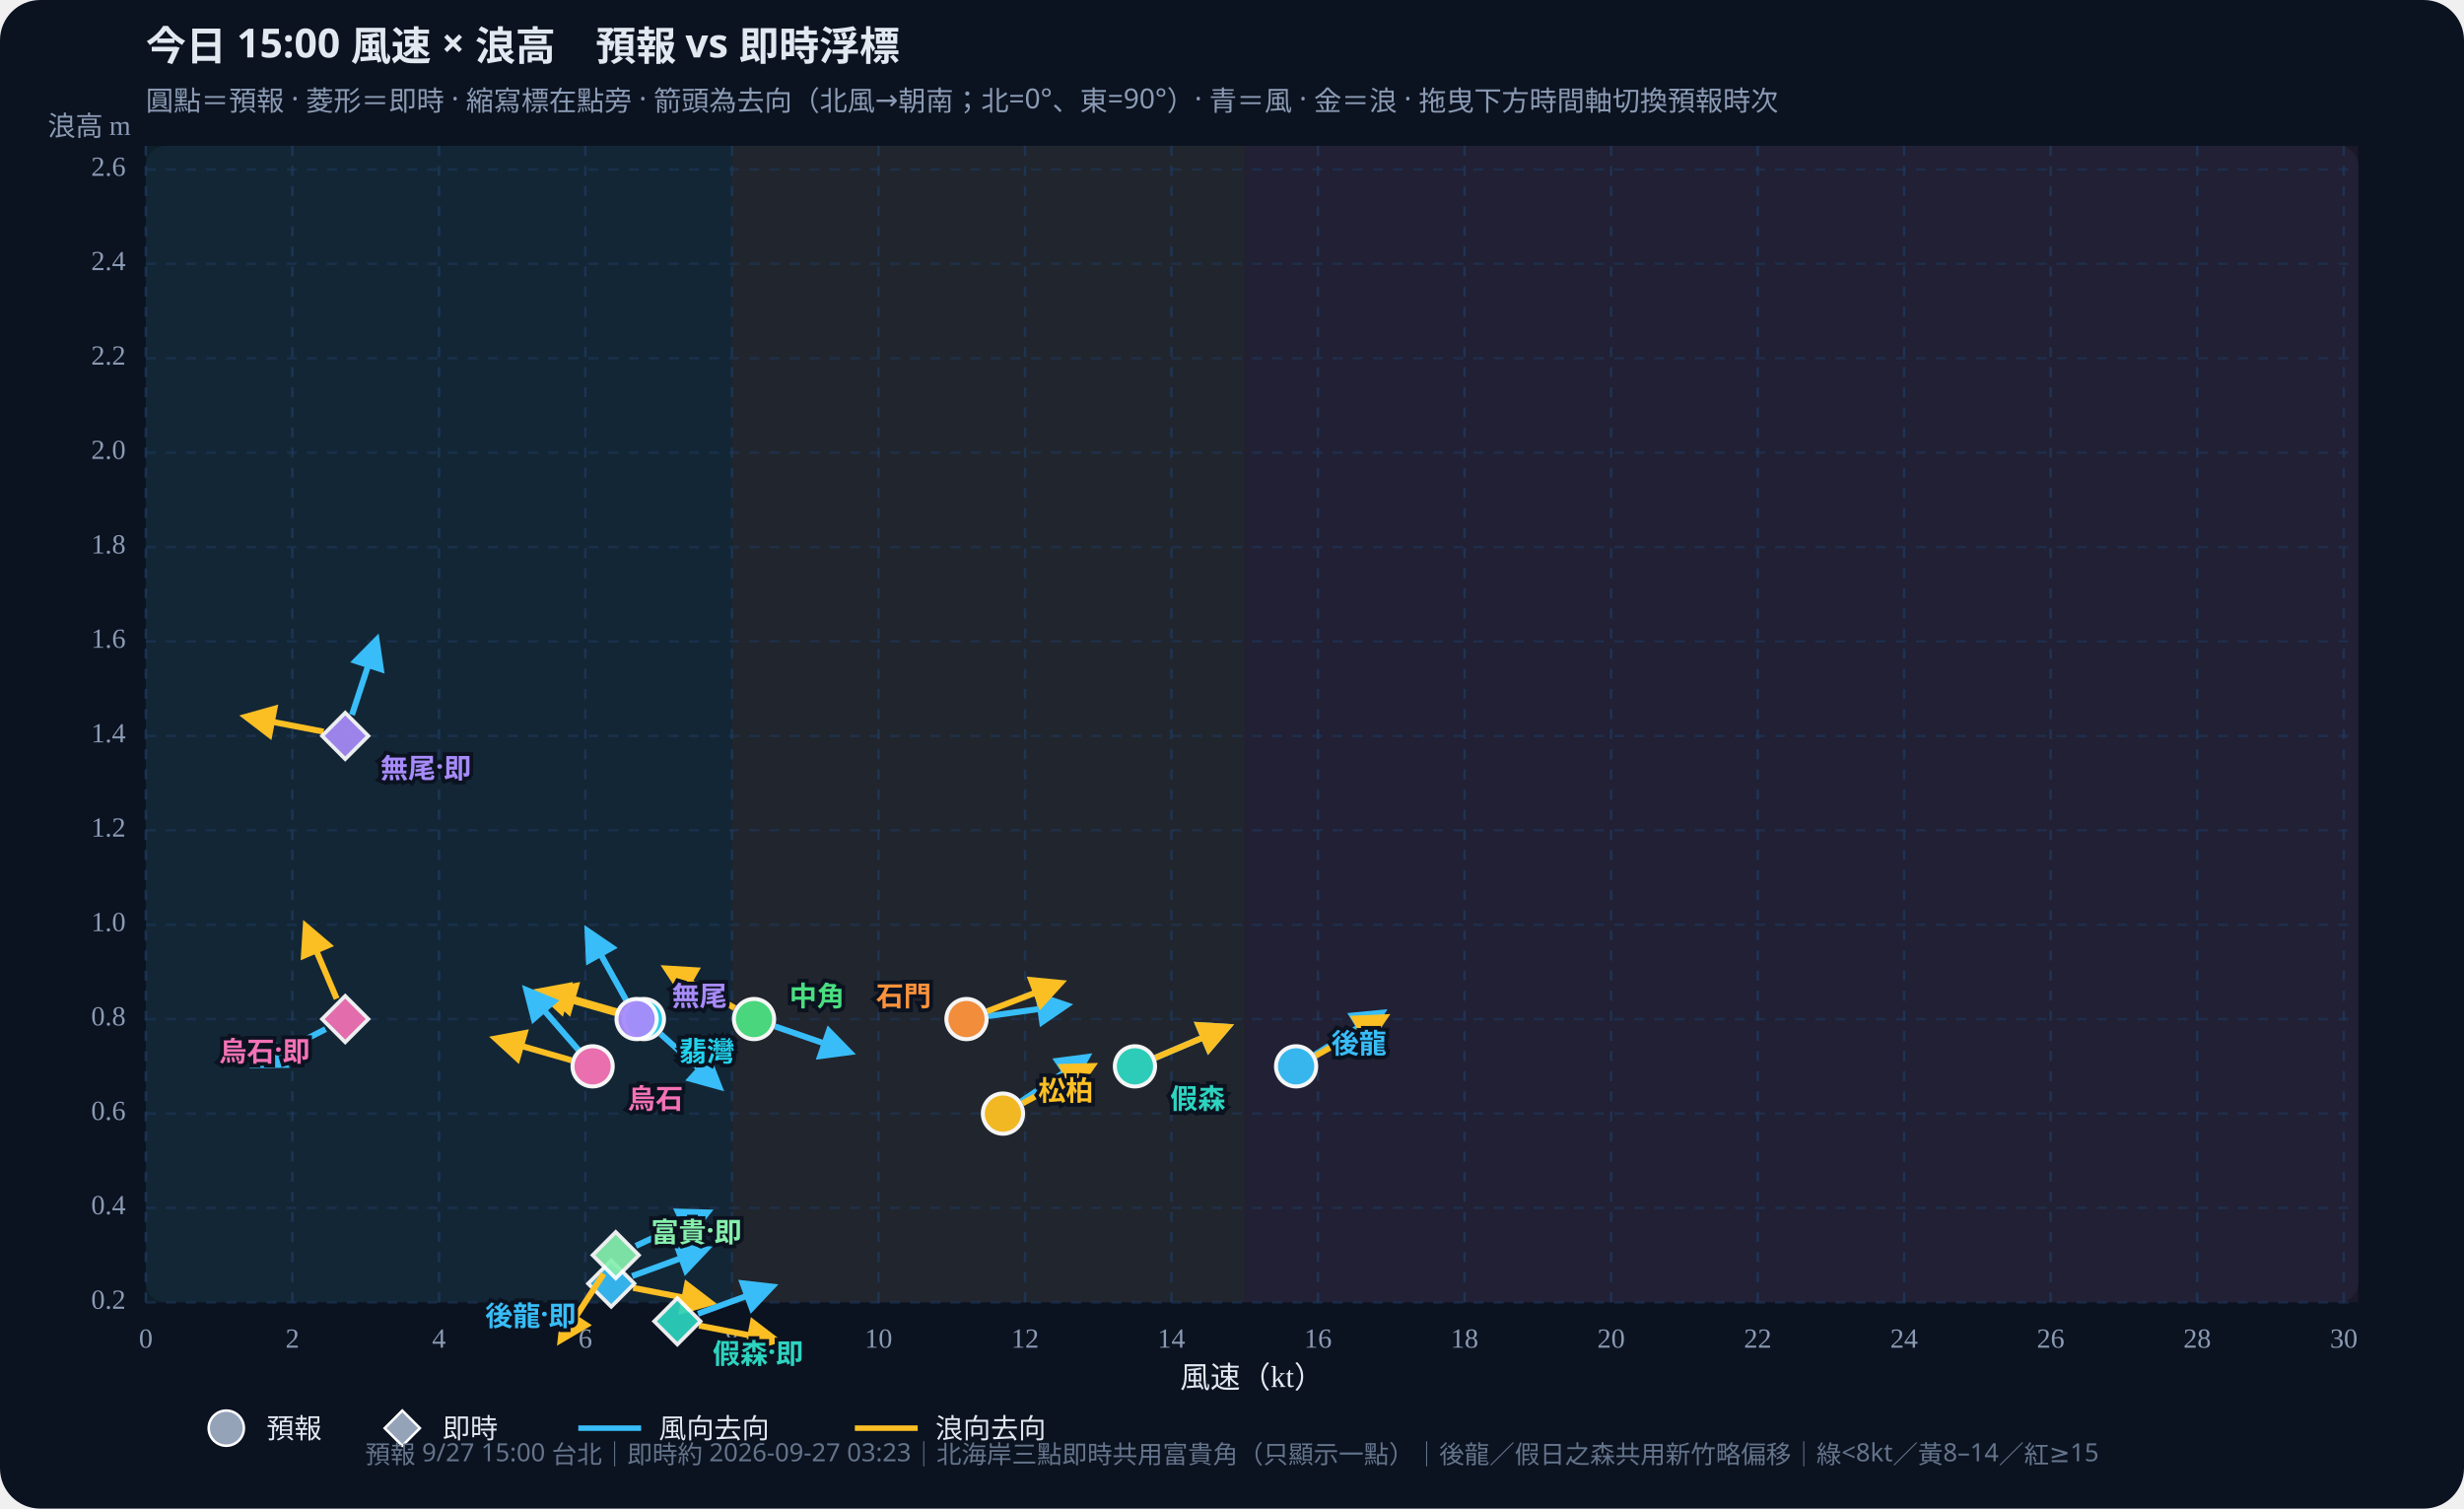
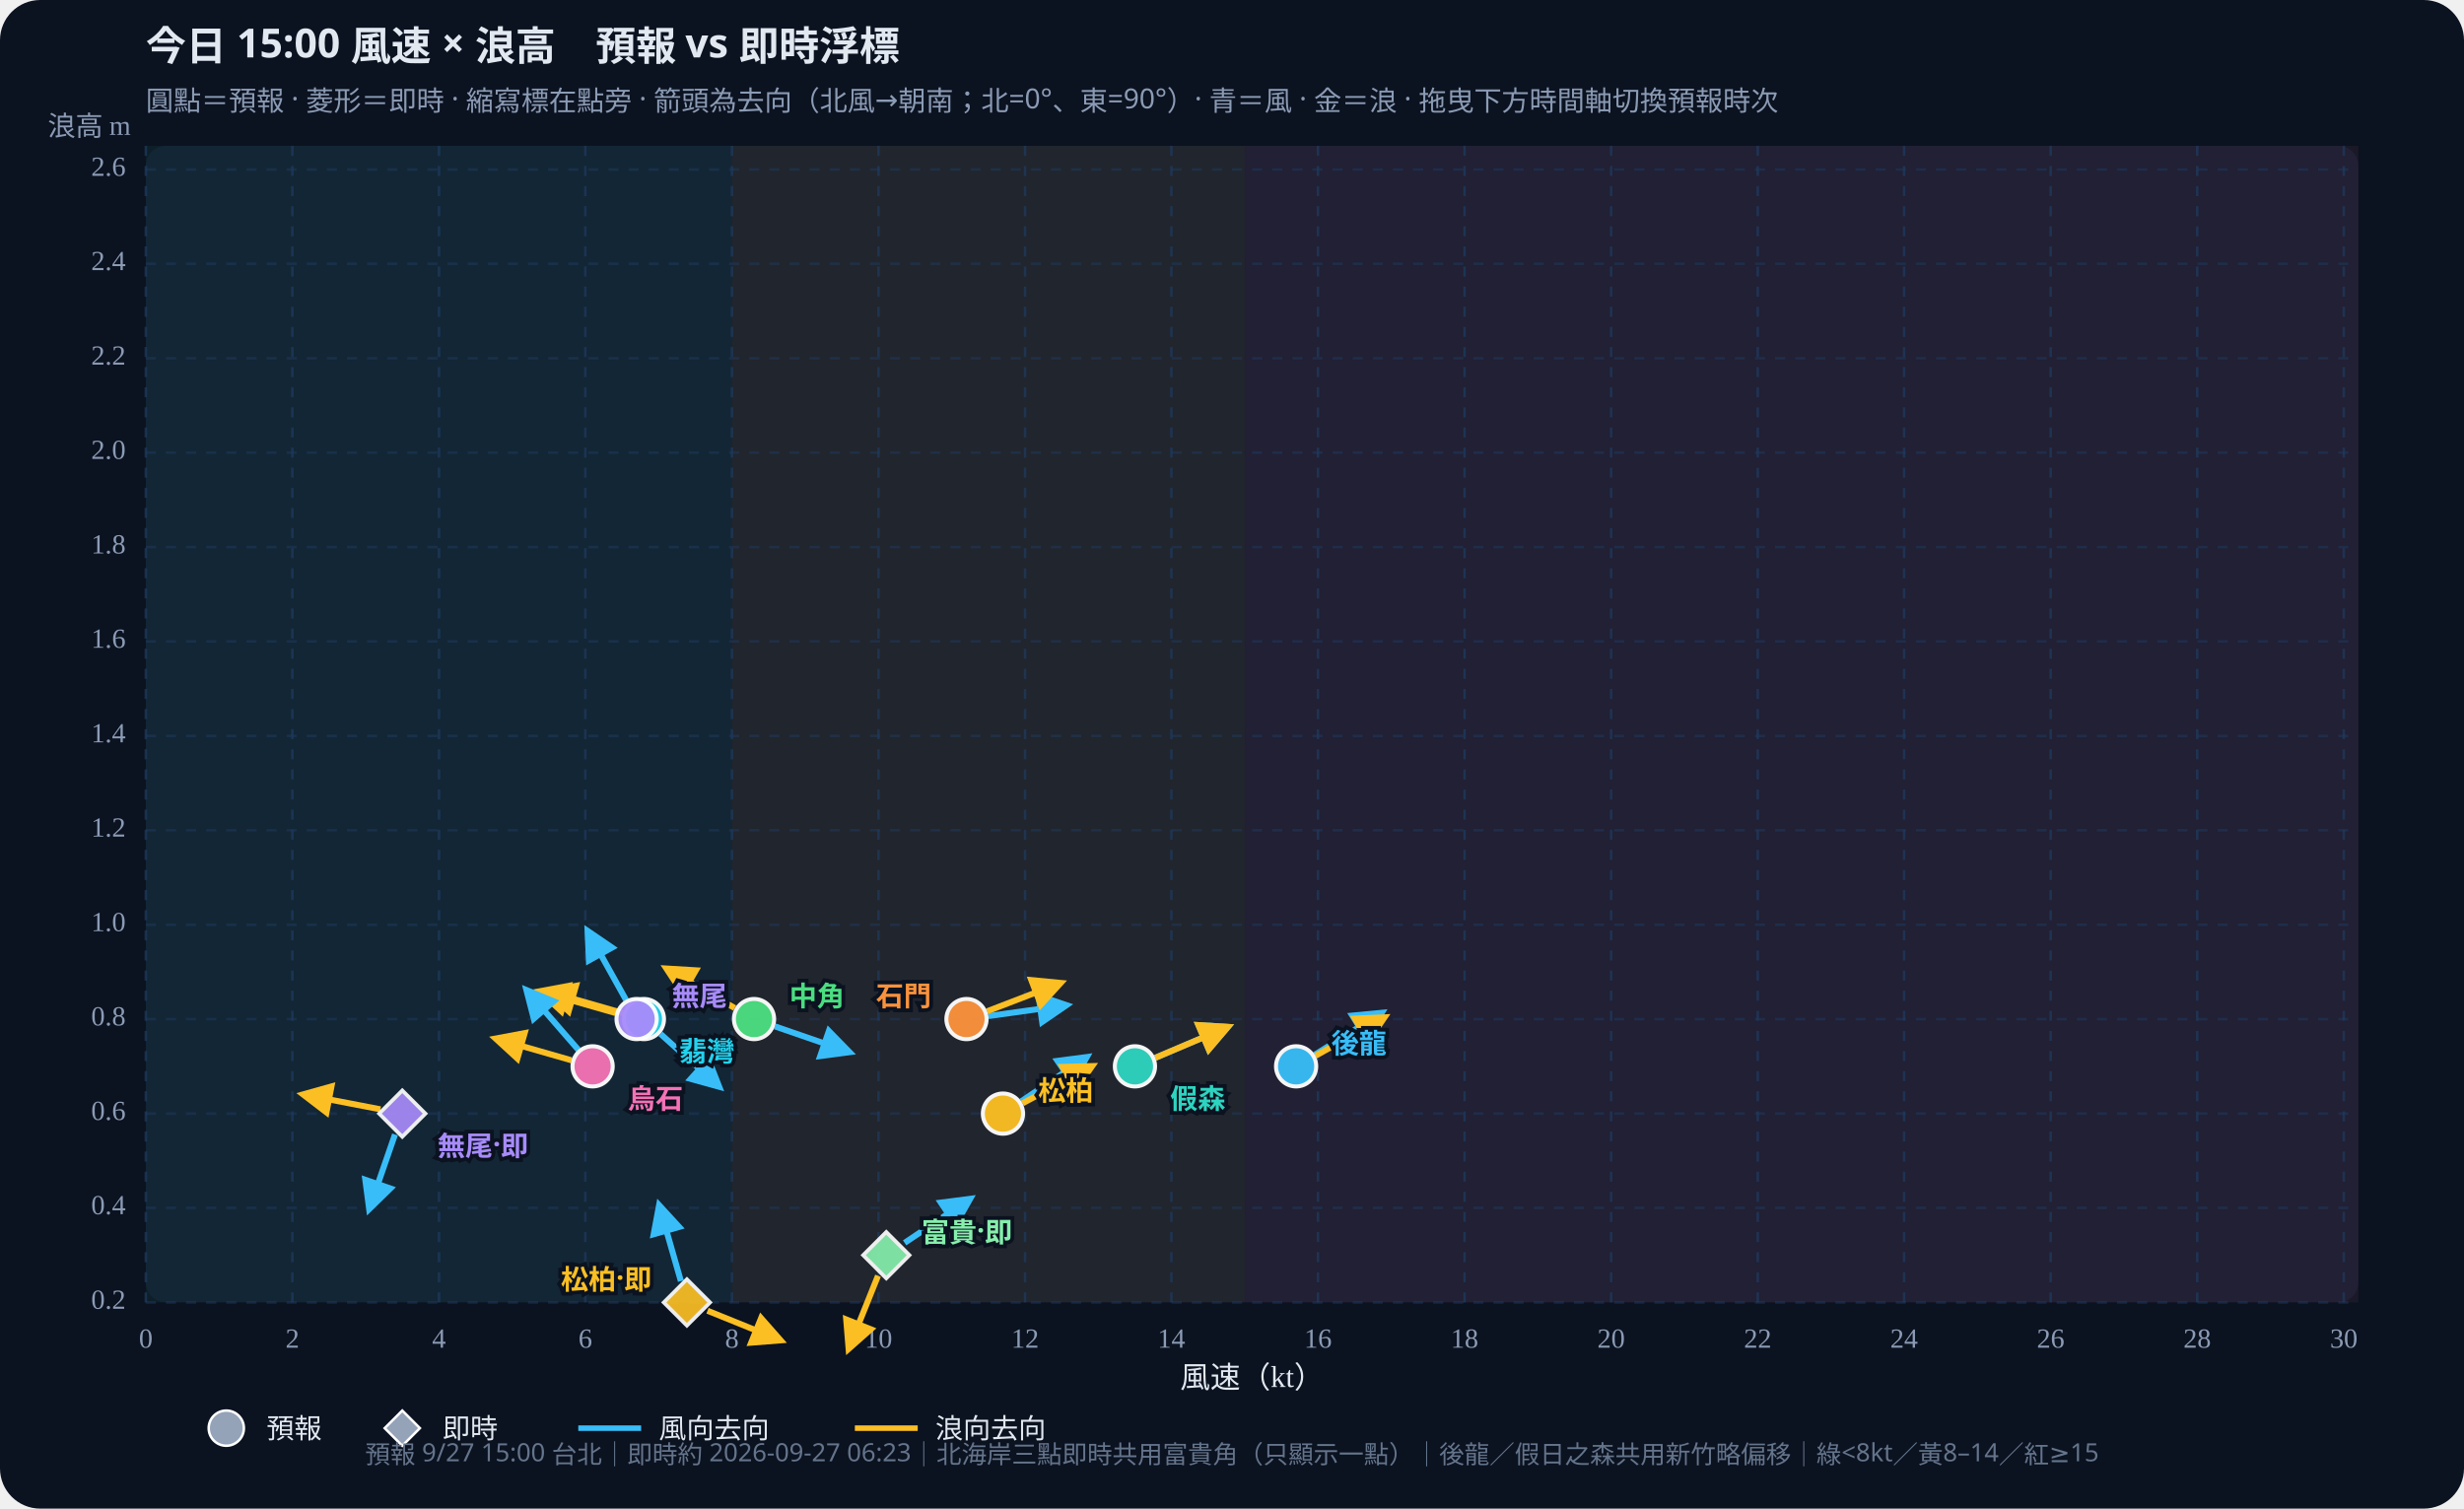
<svg xmlns="http://www.w3.org/2000/svg" id="wws-svg" viewBox="0 0 980 600" role="img" aria-label="風速與浪高散佈圖，可拖曳時間軸切換預報時次" style="width:100%;height:auto;display:block">
  <rect width="980" height="600" fill="#0b1220" rx="16" />
  <rect x="58" y="58" width="880" height="460" fill="#111a2e" rx="8" />
  <rect x="58.0" y="58" width="233.1" height="460" fill="#34d399" opacity="0.07" />
  <rect x="291.1" y="58" width="204.0" height="460" fill="#fbbf24" opacity="0.07" />
  <rect x="495.1" y="58" width="442.9" height="460" fill="#fb7185" opacity="0.07" />
  <defs>
    <marker id="arrow-38bdf8" viewBox="0 0 10 10" refX="8" refY="5" markerWidth="6" markerHeight="6" orient="auto-start-reverse">
      <path d="M0,0 L10,5 L0,10 z" fill="#38bdf8" />
    </marker>
    <marker id="arrow-fbbf24" viewBox="0 0 10 10" refX="8" refY="5" markerWidth="6" markerHeight="6" orient="auto-start-reverse">
      <path d="M0,0 L10,5 L0,10 z" fill="#fbbf24" />
    </marker>
  </defs>
  <text id="wws-title" x="58" y="24" fill="#e2e8f0" font-size="16" font-weight="700" font-family="Noto Sans TC,system-ui,sans-serif">今日 15:00 風速 × 浪高　預報 vs 即時浮標</text>
  <text x="58" y="44" fill="#8b9bb4" font-size="11" font-family="Noto Sans TC,system-ui,sans-serif">圓點＝預報 · 菱形＝即時 · 縮寫標在點旁 · 箭頭為去向（北風→朝南；北=0°、東=90°）· 青＝風 · 金＝浪 · 拖曳下方時間軸切換預報時次</text>
  <line x1="58.0" y1="58" x2="58.0" y2="518" stroke="#1e3a5f" stroke-dasharray="4 4" opacity="0.7" />
  <text x="58.0" y="536" text-anchor="middle" fill="#8b9bb4" font-size="11">0</text>
  <line x1="116.3" y1="58" x2="116.3" y2="518" stroke="#1e3a5f" stroke-dasharray="4 4" opacity="0.7" />
  <text x="116.3" y="536" text-anchor="middle" fill="#8b9bb4" font-size="11">2</text>
  <line x1="174.6" y1="58" x2="174.6" y2="518" stroke="#1e3a5f" stroke-dasharray="4 4" opacity="0.7" />
  <text x="174.6" y="536" text-anchor="middle" fill="#8b9bb4" font-size="11">4</text>
  <line x1="232.8" y1="58" x2="232.8" y2="518" stroke="#1e3a5f" stroke-dasharray="4 4" opacity="0.7" />
  <text x="232.8" y="536" text-anchor="middle" fill="#8b9bb4" font-size="11">6</text>
  <line x1="291.1" y1="58" x2="291.1" y2="518" stroke="#1e3a5f" stroke-dasharray="4 4" opacity="0.7" />
  <text x="291.1" y="536" text-anchor="middle" fill="#8b9bb4" font-size="11">8</text>
  <line x1="349.4" y1="58" x2="349.4" y2="518" stroke="#1e3a5f" stroke-dasharray="4 4" opacity="0.7" />
  <text x="349.4" y="536" text-anchor="middle" fill="#8b9bb4" font-size="11">10</text>
  <line x1="407.7" y1="58" x2="407.7" y2="518" stroke="#1e3a5f" stroke-dasharray="4 4" opacity="0.7" />
  <text x="407.7" y="536" text-anchor="middle" fill="#8b9bb4" font-size="11">12</text>
  <line x1="465.9" y1="58" x2="465.9" y2="518" stroke="#1e3a5f" stroke-dasharray="4 4" opacity="0.7" />
  <text x="465.9" y="536" text-anchor="middle" fill="#8b9bb4" font-size="11">14</text>
  <line x1="524.2" y1="58" x2="524.2" y2="518" stroke="#1e3a5f" stroke-dasharray="4 4" opacity="0.7" />
  <text x="524.2" y="536" text-anchor="middle" fill="#8b9bb4" font-size="11">16</text>
  <line x1="582.5" y1="58" x2="582.5" y2="518" stroke="#1e3a5f" stroke-dasharray="4 4" opacity="0.7" />
  <text x="582.5" y="536" text-anchor="middle" fill="#8b9bb4" font-size="11">18</text>
  <line x1="640.8" y1="58" x2="640.8" y2="518" stroke="#1e3a5f" stroke-dasharray="4 4" opacity="0.7" />
  <text x="640.8" y="536" text-anchor="middle" fill="#8b9bb4" font-size="11">20</text>
  <line x1="699.1" y1="58" x2="699.1" y2="518" stroke="#1e3a5f" stroke-dasharray="4 4" opacity="0.7" />
  <text x="699.1" y="536" text-anchor="middle" fill="#8b9bb4" font-size="11">22</text>
  <line x1="757.3" y1="58" x2="757.3" y2="518" stroke="#1e3a5f" stroke-dasharray="4 4" opacity="0.7" />
  <text x="757.3" y="536" text-anchor="middle" fill="#8b9bb4" font-size="11">24</text>
  <line x1="815.6" y1="58" x2="815.6" y2="518" stroke="#1e3a5f" stroke-dasharray="4 4" opacity="0.7" />
  <text x="815.6" y="536" text-anchor="middle" fill="#8b9bb4" font-size="11">26</text>
  <line x1="873.9" y1="58" x2="873.9" y2="518" stroke="#1e3a5f" stroke-dasharray="4 4" opacity="0.7" />
  <text x="873.9" y="536" text-anchor="middle" fill="#8b9bb4" font-size="11">28</text>
  <line x1="932.2" y1="58" x2="932.2" y2="518" stroke="#1e3a5f" stroke-dasharray="4 4" opacity="0.7" />
  <text x="932.2" y="536" text-anchor="middle" fill="#8b9bb4" font-size="11">30</text>
  <line x1="58" y1="518.0" x2="938" y2="518.0" stroke="#1e3a5f" stroke-dasharray="4 4" opacity="0.5" />
  <text x="50" y="518.0" text-anchor="end" dominant-baseline="middle" fill="#8b9bb4" font-size="11">0.2</text>
  <line x1="58" y1="480.4" x2="938" y2="480.4" stroke="#1e3a5f" stroke-dasharray="4 4" opacity="0.5" />
  <text x="50" y="480.4" text-anchor="end" dominant-baseline="middle" fill="#8b9bb4" font-size="11">0.4</text>
  <line x1="58" y1="442.9" x2="938" y2="442.9" stroke="#1e3a5f" stroke-dasharray="4 4" opacity="0.5" />
  <text x="50" y="442.9" text-anchor="end" dominant-baseline="middle" fill="#8b9bb4" font-size="11">0.6</text>
  <line x1="58" y1="405.3" x2="938" y2="405.3" stroke="#1e3a5f" stroke-dasharray="4 4" opacity="0.5" />
  <text x="50" y="405.3" text-anchor="end" dominant-baseline="middle" fill="#8b9bb4" font-size="11">0.8</text>
  <line x1="58" y1="367.8" x2="938" y2="367.8" stroke="#1e3a5f" stroke-dasharray="4 4" opacity="0.5" />
  <text x="50" y="367.8" text-anchor="end" dominant-baseline="middle" fill="#8b9bb4" font-size="11">1.0</text>
  <line x1="58" y1="330.2" x2="938" y2="330.2" stroke="#1e3a5f" stroke-dasharray="4 4" opacity="0.5" />
  <text x="50" y="330.2" text-anchor="end" dominant-baseline="middle" fill="#8b9bb4" font-size="11">1.2</text>
  <line x1="58" y1="292.7" x2="938" y2="292.7" stroke="#1e3a5f" stroke-dasharray="4 4" opacity="0.5" />
  <text x="50" y="292.7" text-anchor="end" dominant-baseline="middle" fill="#8b9bb4" font-size="11">1.4</text>
  <line x1="58" y1="255.1" x2="938" y2="255.1" stroke="#1e3a5f" stroke-dasharray="4 4" opacity="0.5" />
  <text x="50" y="255.1" text-anchor="end" dominant-baseline="middle" fill="#8b9bb4" font-size="11">1.6</text>
  <line x1="58" y1="217.6" x2="938" y2="217.6" stroke="#1e3a5f" stroke-dasharray="4 4" opacity="0.5" />
  <text x="50" y="217.6" text-anchor="end" dominant-baseline="middle" fill="#8b9bb4" font-size="11">1.8</text>
  <line x1="58" y1="180.0" x2="938" y2="180.0" stroke="#1e3a5f" stroke-dasharray="4 4" opacity="0.5" />
  <text x="50" y="180.0" text-anchor="end" dominant-baseline="middle" fill="#8b9bb4" font-size="11">2.0</text>
  <line x1="58" y1="142.5" x2="938" y2="142.5" stroke="#1e3a5f" stroke-dasharray="4 4" opacity="0.5" />
  <text x="50" y="142.5" text-anchor="end" dominant-baseline="middle" fill="#8b9bb4" font-size="11">2.2</text>
  <line x1="58" y1="104.9" x2="938" y2="104.9" stroke="#1e3a5f" stroke-dasharray="4 4" opacity="0.5" />
  <text x="50" y="104.9" text-anchor="end" dominant-baseline="middle" fill="#8b9bb4" font-size="11">2.4</text>
  <line x1="58" y1="67.4" x2="938" y2="67.4" stroke="#1e3a5f" stroke-dasharray="4 4" opacity="0.5" />
  <text x="50" y="67.4" text-anchor="end" dominant-baseline="middle" fill="#8b9bb4" font-size="11">2.6</text>
  <text x="498" y="552" text-anchor="middle" fill="#e2e8f0" font-size="12">風速（kt）</text>
  <text x="52" y="54" text-anchor="end" fill="#8b9bb4" font-size="11">浪高 m</text>
  <g id="wws-forecast-layer">
    <line x1="522.9" y1="419.5" x2="549.4" y2="402.9" stroke="#38bdf8" stroke-width="2.4" marker-end="url(#arrow-38bdf8)" />
    <line x1="523.2" y1="419.9" x2="550.5" y2="404.7" stroke="#fbbf24" stroke-width="2.4" marker-end="url(#arrow-fbbf24)" />
    <circle cx="515.5" cy="424.1" r="8.0" fill="#38bdf8" stroke="#fff" stroke-width="1.6" opacity="0.95" />
    <line x1="459.5" y1="420.7" x2="488.2" y2="408.5" stroke="#38bdf8" stroke-width="2.4" marker-end="url(#arrow-38bdf8)" />
    <line x1="459.5" y1="420.7" x2="488.2" y2="408.5" stroke="#fbbf24" stroke-width="2.4" marker-end="url(#arrow-fbbf24)" />
    <circle cx="451.4" cy="424.1" r="8.0" fill="#2dd4bf" stroke="#fff" stroke-width="1.6" opacity="0.95" />
    <line x1="406.2" y1="438.0" x2="432.1" y2="420.5" stroke="#38bdf8" stroke-width="2.4" marker-end="url(#arrow-38bdf8)" />
    <line x1="406.7" y1="438.8" x2="434.2" y2="424.1" stroke="#fbbf24" stroke-width="2.4" marker-end="url(#arrow-fbbf24)" />
    <circle cx="398.9" cy="442.9" r="8.0" fill="#fbbf24" stroke="#fff" stroke-width="1.6" opacity="0.95" />
    <line x1="308.2" y1="408.2" x2="337.7" y2="418.4" stroke="#38bdf8" stroke-width="2.4" marker-end="url(#arrow-38bdf8)" />
    <line x1="292.2" y1="400.9" x2="265.2" y2="385.3" stroke="#fbbf24" stroke-width="2.4" marker-end="url(#arrow-fbbf24)" />
    <circle cx="299.9" cy="405.3" r="8.0" fill="#4ade80" stroke="#fff" stroke-width="1.6" opacity="0.95" />
    <line x1="262.7" y1="411.2" x2="285.9" y2="432.1" stroke="#38bdf8" stroke-width="2.4" marker-end="url(#arrow-38bdf8)" />
    <line x1="247.7" y1="402.9" x2="217.7" y2="394.3" stroke="#fbbf24" stroke-width="2.4" marker-end="url(#arrow-fbbf24)" />
    <circle cx="256.1" cy="405.3" r="8.0" fill="#22d3ee" stroke="#fff" stroke-width="1.6" opacity="0.95" />
    <line x1="393.1" y1="404.1" x2="424.0" y2="399.8" stroke="#38bdf8" stroke-width="2.4" marker-end="url(#arrow-38bdf8)" />
    <line x1="392.6" y1="402.2" x2="421.7" y2="391.0" stroke="#fbbf24" stroke-width="2.4" marker-end="url(#arrow-fbbf24)" />
    <circle cx="384.4" cy="405.3" r="8.0" fill="#fb923c" stroke="#fff" stroke-width="1.6" opacity="0.95" />
    <line x1="249.0" y1="397.7" x2="233.8" y2="370.4" stroke="#38bdf8" stroke-width="2.4" marker-end="url(#arrow-38bdf8)" />
    <line x1="244.8" y1="402.9" x2="214.8" y2="394.3" stroke="#fbbf24" stroke-width="2.4" marker-end="url(#arrow-fbbf24)" />
    <circle cx="253.2" cy="405.3" r="8.0" fill="#a78bfa" stroke="#fff" stroke-width="1.6" opacity="0.95" />
    <line x1="230.0" y1="417.5" x2="209.5" y2="393.9" stroke="#38bdf8" stroke-width="2.4" marker-end="url(#arrow-38bdf8)" />
    <line x1="227.3" y1="421.7" x2="197.3" y2="413.1" stroke="#fbbf24" stroke-width="2.4" marker-end="url(#arrow-fbbf24)" />
    <circle cx="235.7" cy="424.1" r="8.0" fill="#f472b6" stroke="#fff" stroke-width="1.6" opacity="0.95" />
    <text x="529.5" y="414.1" text-anchor="start" dominant-baseline="central" fill="#38bdf8" font-size="11" font-weight="700" font-family="Noto Sans TC,system-ui,sans-serif" stroke="#0b1220" stroke-width="3" paint-order="stroke">後龍</text>
    <text x="465.4" y="436.1" text-anchor="start" dominant-baseline="central" fill="#2dd4bf" font-size="11" font-weight="700" font-family="Noto Sans TC,system-ui,sans-serif" stroke="#0b1220" stroke-width="3" paint-order="stroke">假森</text>
    <text x="412.9" y="432.9" text-anchor="start" dominant-baseline="central" fill="#fbbf24" font-size="11" font-weight="700" font-family="Noto Sans TC,system-ui,sans-serif" stroke="#0b1220" stroke-width="3" paint-order="stroke">松柏</text>
    <text x="313.9" y="395.3" text-anchor="start" dominant-baseline="central" fill="#4ade80" font-size="11" font-weight="700" font-family="Noto Sans TC,system-ui,sans-serif" stroke="#0b1220" stroke-width="3" paint-order="stroke">中角</text>
    <text x="270.1" y="417.3" text-anchor="start" dominant-baseline="central" fill="#22d3ee" font-size="11" font-weight="700" font-family="Noto Sans TC,system-ui,sans-serif" stroke="#0b1220" stroke-width="3" paint-order="stroke">翡灣</text>
    <text x="370.4" y="395.3" text-anchor="end" dominant-baseline="central" fill="#fb923c" font-size="11" font-weight="700" font-family="Noto Sans TC,system-ui,sans-serif" stroke="#0b1220" stroke-width="3" paint-order="stroke">石門</text>
    <text x="267.2" y="395.3" text-anchor="start" dominant-baseline="central" fill="#a78bfa" font-size="11" font-weight="700" font-family="Noto Sans TC,system-ui,sans-serif" stroke="#0b1220" stroke-width="3" paint-order="stroke">無尾</text>
    <text x="249.7" y="436.1" text-anchor="start" dominant-baseline="central" fill="#f472b6" font-size="11" font-weight="700" font-family="Noto Sans TC,system-ui,sans-serif" stroke="#0b1220" stroke-width="3" paint-order="stroke">烏石</text>
  </g>
  <g id="wws-live-layer">
-     <line x1="251.4" y1="507.5" x2="280.7" y2="496.8" stroke="#38bdf8" stroke-width="2.4" marker-end="url(#arrow-38bdf8)" />
-     <line x1="251.8" y1="512.2" x2="282.4" y2="518.1" stroke="#fbbf24" stroke-width="2.4" marker-end="url(#arrow-fbbf24)" />
-     <polygon points="243.1,501.3 252.3,510.5 243.1,519.7 233.9,510.5" fill="#38bdf8" stroke="#fff" stroke-width="1.5" opacity="0.92" />
-     <line x1="277.6" y1="522.5" x2="306.9" y2="511.8" stroke="#38bdf8" stroke-width="2.4" marker-end="url(#arrow-38bdf8)" />
-     <line x1="278.0" y1="527.2" x2="308.6" y2="533.1" stroke="#fbbf24" stroke-width="2.4" marker-end="url(#arrow-fbbf24)" />
-     <polygon points="269.4,516.3 278.6,525.5 269.4,534.7 260.2,525.5" fill="#2dd4bf" stroke="#fff" stroke-width="1.5" opacity="0.92" />
-     <line x1="252.9" y1="495.5" x2="281.2" y2="482.3" stroke="#38bdf8" stroke-width="2.4" marker-end="url(#arrow-38bdf8)" />
-     <line x1="240.1" y1="506.6" x2="223.1" y2="532.8" stroke="#fbbf24" stroke-width="2.4" marker-end="url(#arrow-fbbf24)" />
-     <polygon points="244.9,490.0 254.1,499.2 244.9,508.4 235.7,499.2" fill="#86efac" stroke="#fff" stroke-width="1.5" opacity="0.92" />
-     <line x1="140.0" y1="284.3" x2="149.7" y2="254.7" stroke="#38bdf8" stroke-width="2.4" marker-end="url(#arrow-38bdf8)" />
-     <line x1="128.7" y1="291.0" x2="98.0" y2="285.1" stroke="#fbbf24" stroke-width="2.4" marker-end="url(#arrow-fbbf24)" />
-     <polygon points="137.3,283.5 146.5,292.7 137.3,301.9 128.1,292.7" fill="#a78bfa" stroke="#fff" stroke-width="1.5" opacity="0.92" />
-     <line x1="129.5" y1="409.3" x2="101.7" y2="423.5" stroke="#38bdf8" stroke-width="2.4" marker-end="url(#arrow-38bdf8)" />
-     <line x1="133.9" y1="397.2" x2="121.7" y2="368.5" stroke="#fbbf24" stroke-width="2.4" marker-end="url(#arrow-fbbf24)" />
-     <polygon points="137.3,396.1 146.5,405.3 137.3,414.5 128.1,405.3" fill="#f472b6" stroke="#fff" stroke-width="1.5" opacity="0.92" />
-     <text x="229.1" y="522.5" text-anchor="end" dominant-baseline="central" fill="#38bdf8" font-size="11" font-weight="700" font-family="Noto Sans TC,system-ui,sans-serif" stroke="#0b1220" stroke-width="3" paint-order="stroke">後龍·即</text>
-     <text x="283.4" y="537.5" text-anchor="start" dominant-baseline="central" fill="#2dd4bf" font-size="11" font-weight="700" font-family="Noto Sans TC,system-ui,sans-serif" stroke="#0b1220" stroke-width="3" paint-order="stroke">假森·即</text>
-     <text x="258.9" y="489.2" text-anchor="start" dominant-baseline="central" fill="#86efac" font-size="11" font-weight="700" font-family="Noto Sans TC,system-ui,sans-serif" stroke="#0b1220" stroke-width="3" paint-order="stroke">富貴·即</text>
-     <text x="151.3" y="304.7" text-anchor="start" dominant-baseline="central" fill="#a78bfa" font-size="11" font-weight="700" font-family="Noto Sans TC,system-ui,sans-serif" stroke="#0b1220" stroke-width="3" paint-order="stroke">無尾·即</text>
-     <text x="123.3" y="417.3" text-anchor="end" dominant-baseline="central" fill="#f472b6" font-size="11" font-weight="700" font-family="Noto Sans TC,system-ui,sans-serif" stroke="#0b1220" stroke-width="3" paint-order="stroke">烏石·即</text>
+     <line x1="270.8" y1="509.5" x2="262.2" y2="479.5" stroke="#38bdf8" stroke-width="2.4" marker-end="url(#arrow-38bdf8)" />
+     <line x1="281.4" y1="521.3" x2="310.3" y2="533.0" stroke="#fbbf24" stroke-width="2.4" marker-end="url(#arrow-fbbf24)" />
+     <polygon points="273.2,508.8 282.4,518.0 273.2,527.2 264.0,518.0" fill="#fbbf24" stroke="#fff" stroke-width="1.5" opacity="0.92" />
+     <line x1="359.8" y1="494.3" x2="385.7" y2="476.9" stroke="#38bdf8" stroke-width="2.4" marker-end="url(#arrow-38bdf8)" />
+     <line x1="349.2" y1="507.4" x2="337.6" y2="536.3" stroke="#fbbf24" stroke-width="2.4" marker-end="url(#arrow-fbbf24)" />
+     <polygon points="352.5,490.0 361.7,499.2 352.5,508.4 343.3,499.2" fill="#86efac" stroke="#fff" stroke-width="1.5" opacity="0.92" />
+     <line x1="157.1" y1="451.2" x2="146.9" y2="480.7" stroke="#38bdf8" stroke-width="2.4" marker-end="url(#arrow-38bdf8)" />
+     <line x1="151.3" y1="441.2" x2="120.7" y2="435.3" stroke="#fbbf24" stroke-width="2.4" marker-end="url(#arrow-fbbf24)" />
+     <polygon points="160.0,433.7 169.2,442.9 160.0,452.1 150.8,442.9" fill="#a78bfa" stroke="#fff" stroke-width="1.5" opacity="0.92" />
+     <text x="259.2" y="508.0" text-anchor="end" dominant-baseline="central" fill="#fbbf24" font-size="11" font-weight="700" font-family="Noto Sans TC,system-ui,sans-serif" stroke="#0b1220" stroke-width="3" paint-order="stroke">松柏·即</text>
+     <text x="366.5" y="489.2" text-anchor="start" dominant-baseline="central" fill="#86efac" font-size="11" font-weight="700" font-family="Noto Sans TC,system-ui,sans-serif" stroke="#0b1220" stroke-width="3" paint-order="stroke">富貴·即</text>
+     <text x="174.0" y="454.9" text-anchor="start" dominant-baseline="central" fill="#a78bfa" font-size="11" font-weight="700" font-family="Noto Sans TC,system-ui,sans-serif" stroke="#0b1220" stroke-width="3" paint-order="stroke">無尾·即</text>
  </g>
  <circle cx="90" cy="568" r="7" fill="#94a3b8" stroke="#fff" />
  <text x="106" y="572" fill="#e2e8f0" font-size="11" font-family="Noto Sans TC,system-ui,sans-serif">預報</text>
  <polygon points="160,561 167,568 160,575 153,568" fill="#94a3b8" stroke="#fff" />
  <text x="176" y="572" fill="#e2e8f0" font-size="11" font-family="Noto Sans TC,system-ui,sans-serif">即時</text>
  <line x1="230" y1="568" x2="255" y2="568" stroke="#38bdf8" stroke-width="2.2" />
  <text x="262" y="572" fill="#e2e8f0" font-size="11" font-family="Noto Sans TC,system-ui,sans-serif">風向去向</text>
  <line x1="340" y1="568" x2="365" y2="568" stroke="#fbbf24" stroke-width="2.2" />
  <text x="372" y="572" fill="#e2e8f0" font-size="11" font-family="Noto Sans TC,system-ui,sans-serif">浪向去向</text>
-   <text id="wws-foot" x="490" y="582" text-anchor="middle" fill="#64748b" font-size="10" font-family="Noto Sans TC,system-ui,sans-serif">預報 9/27 15:00 台北｜即時約 2026-09-27 03:23｜北海岸三點即時共用富貴角（只顯示一點）｜後龍／假日之森共用新竹略偏移｜綠&lt;8kt／黃8–14／紅≥15</text>
+   <text id="wws-foot" x="490" y="582" text-anchor="middle" fill="#64748b" font-size="10" font-family="Noto Sans TC,system-ui,sans-serif">預報 9/27 15:00 台北｜即時約 2026-09-27 06:23｜北海岸三點即時共用富貴角（只顯示一點）｜後龍／假日之森共用新竹略偏移｜綠&lt;8kt／黃8–14／紅≥15</text>
</svg>
